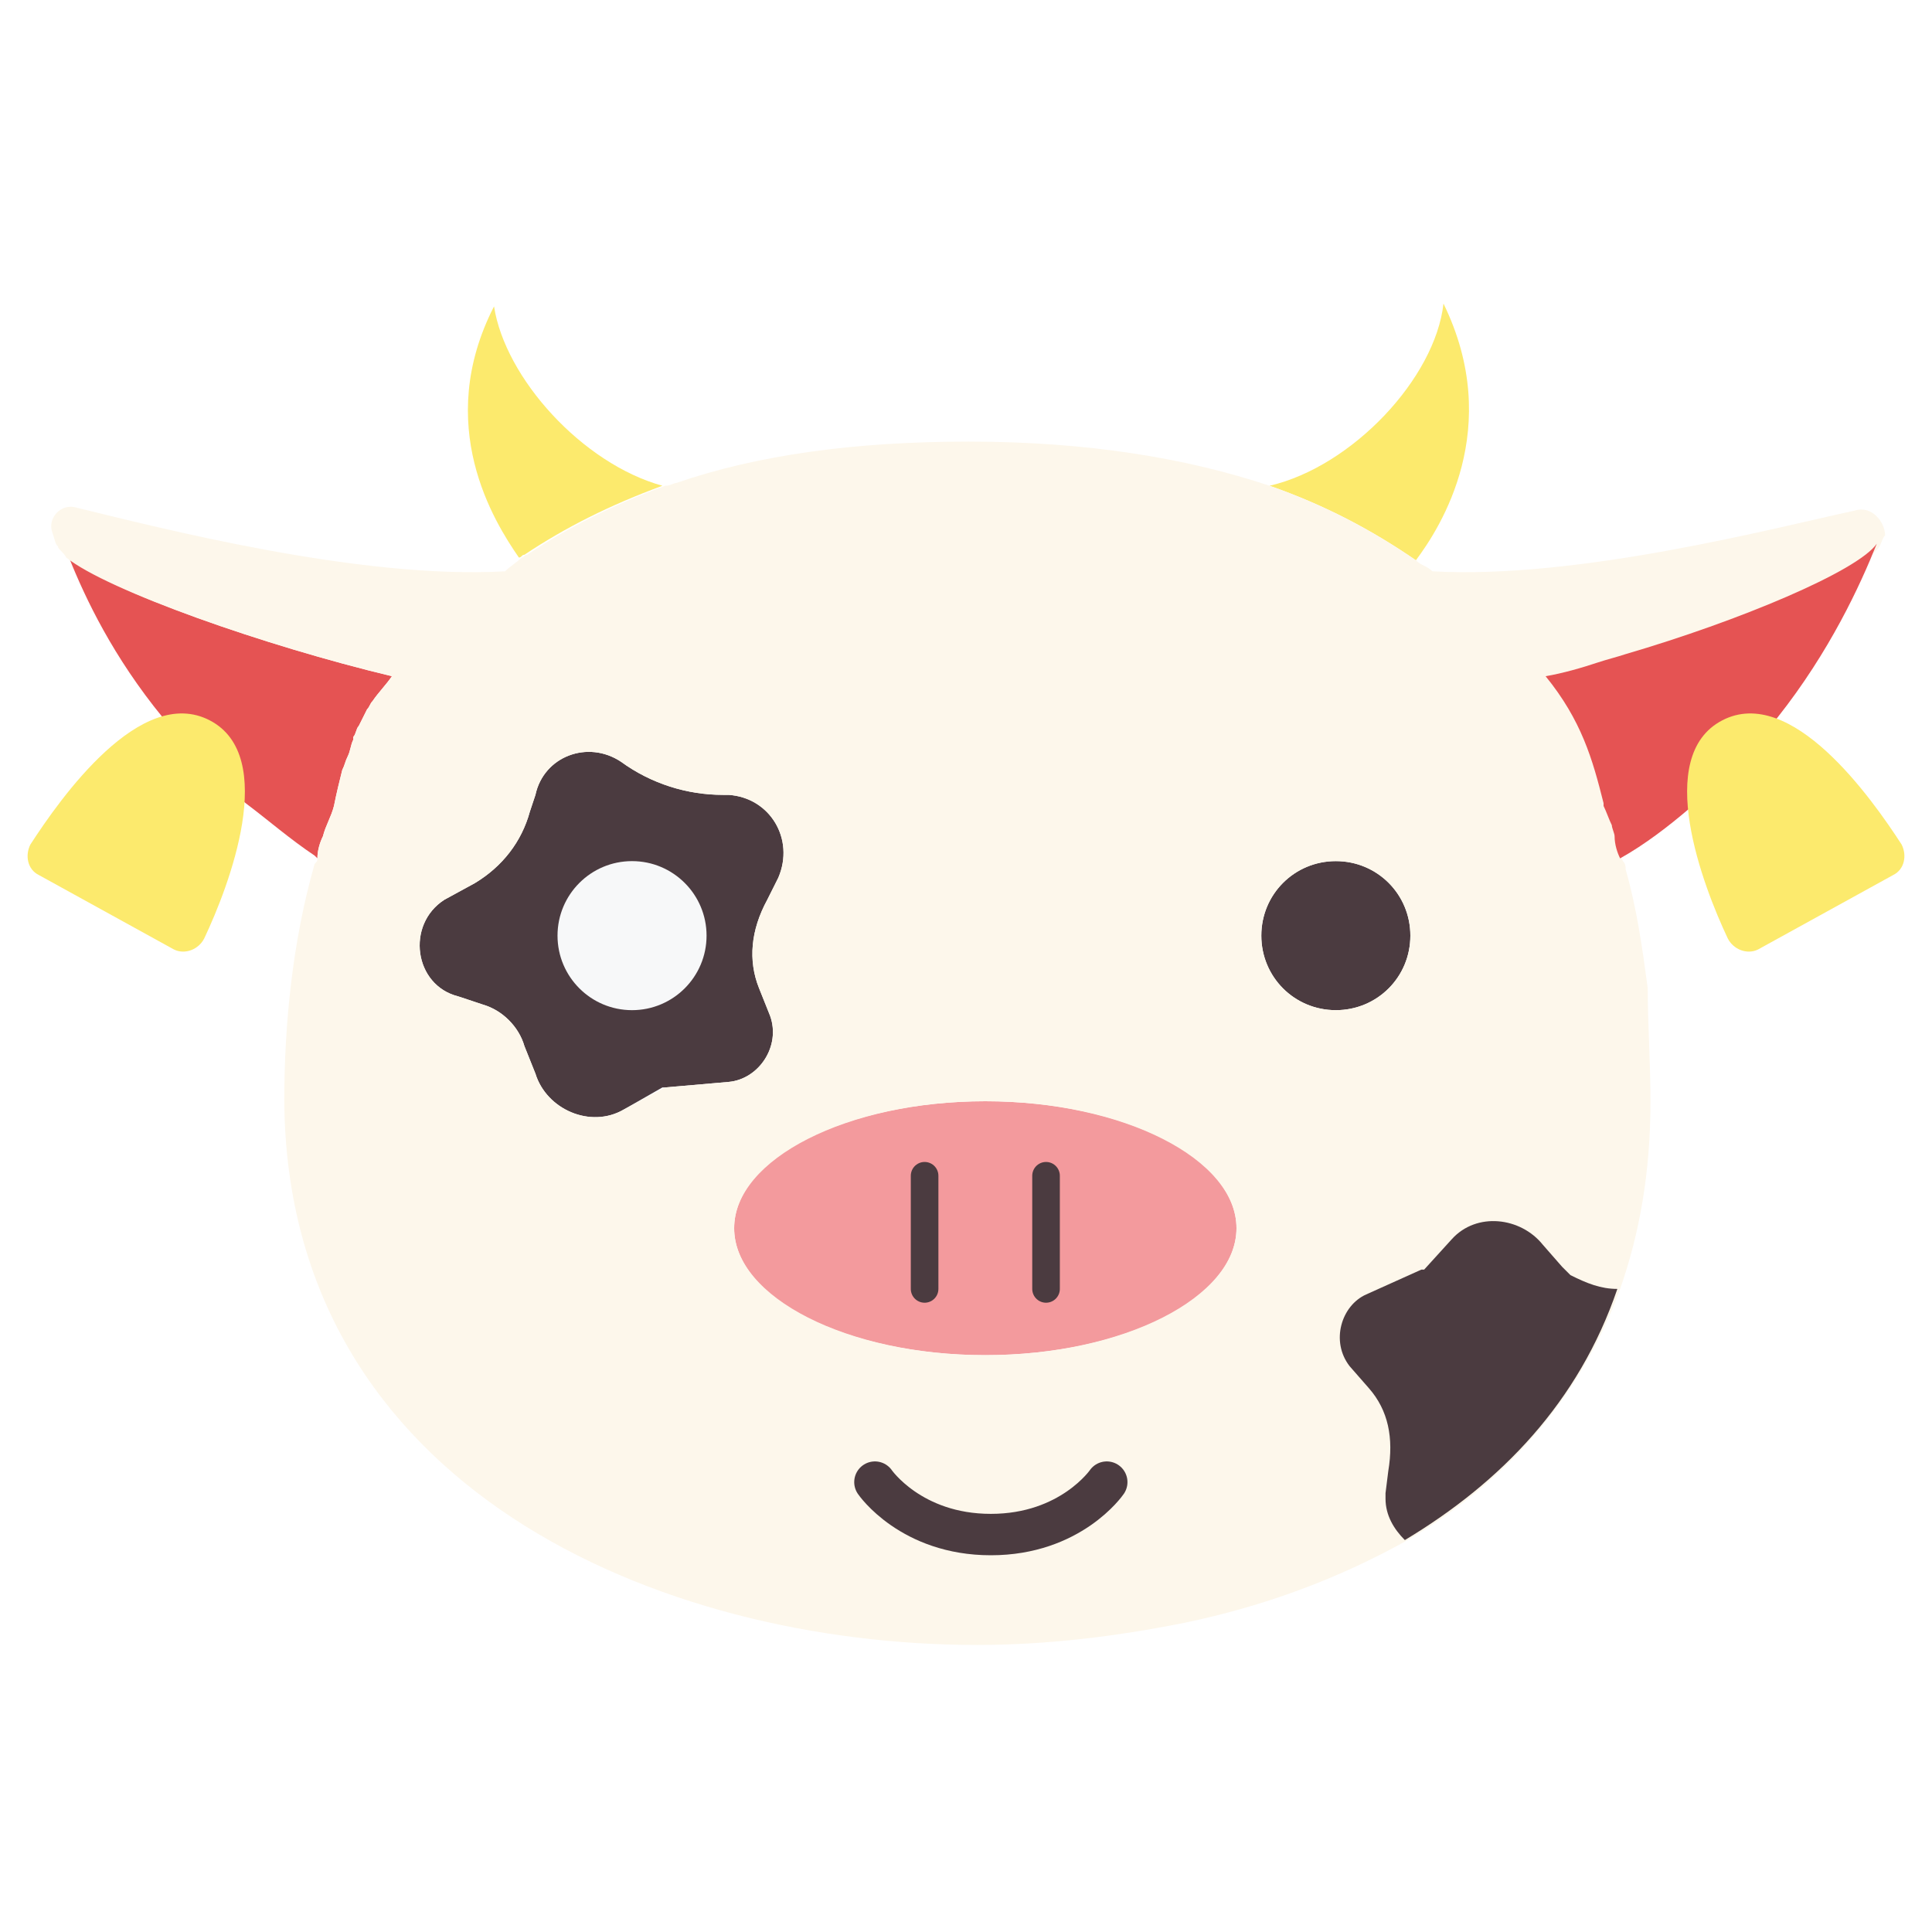
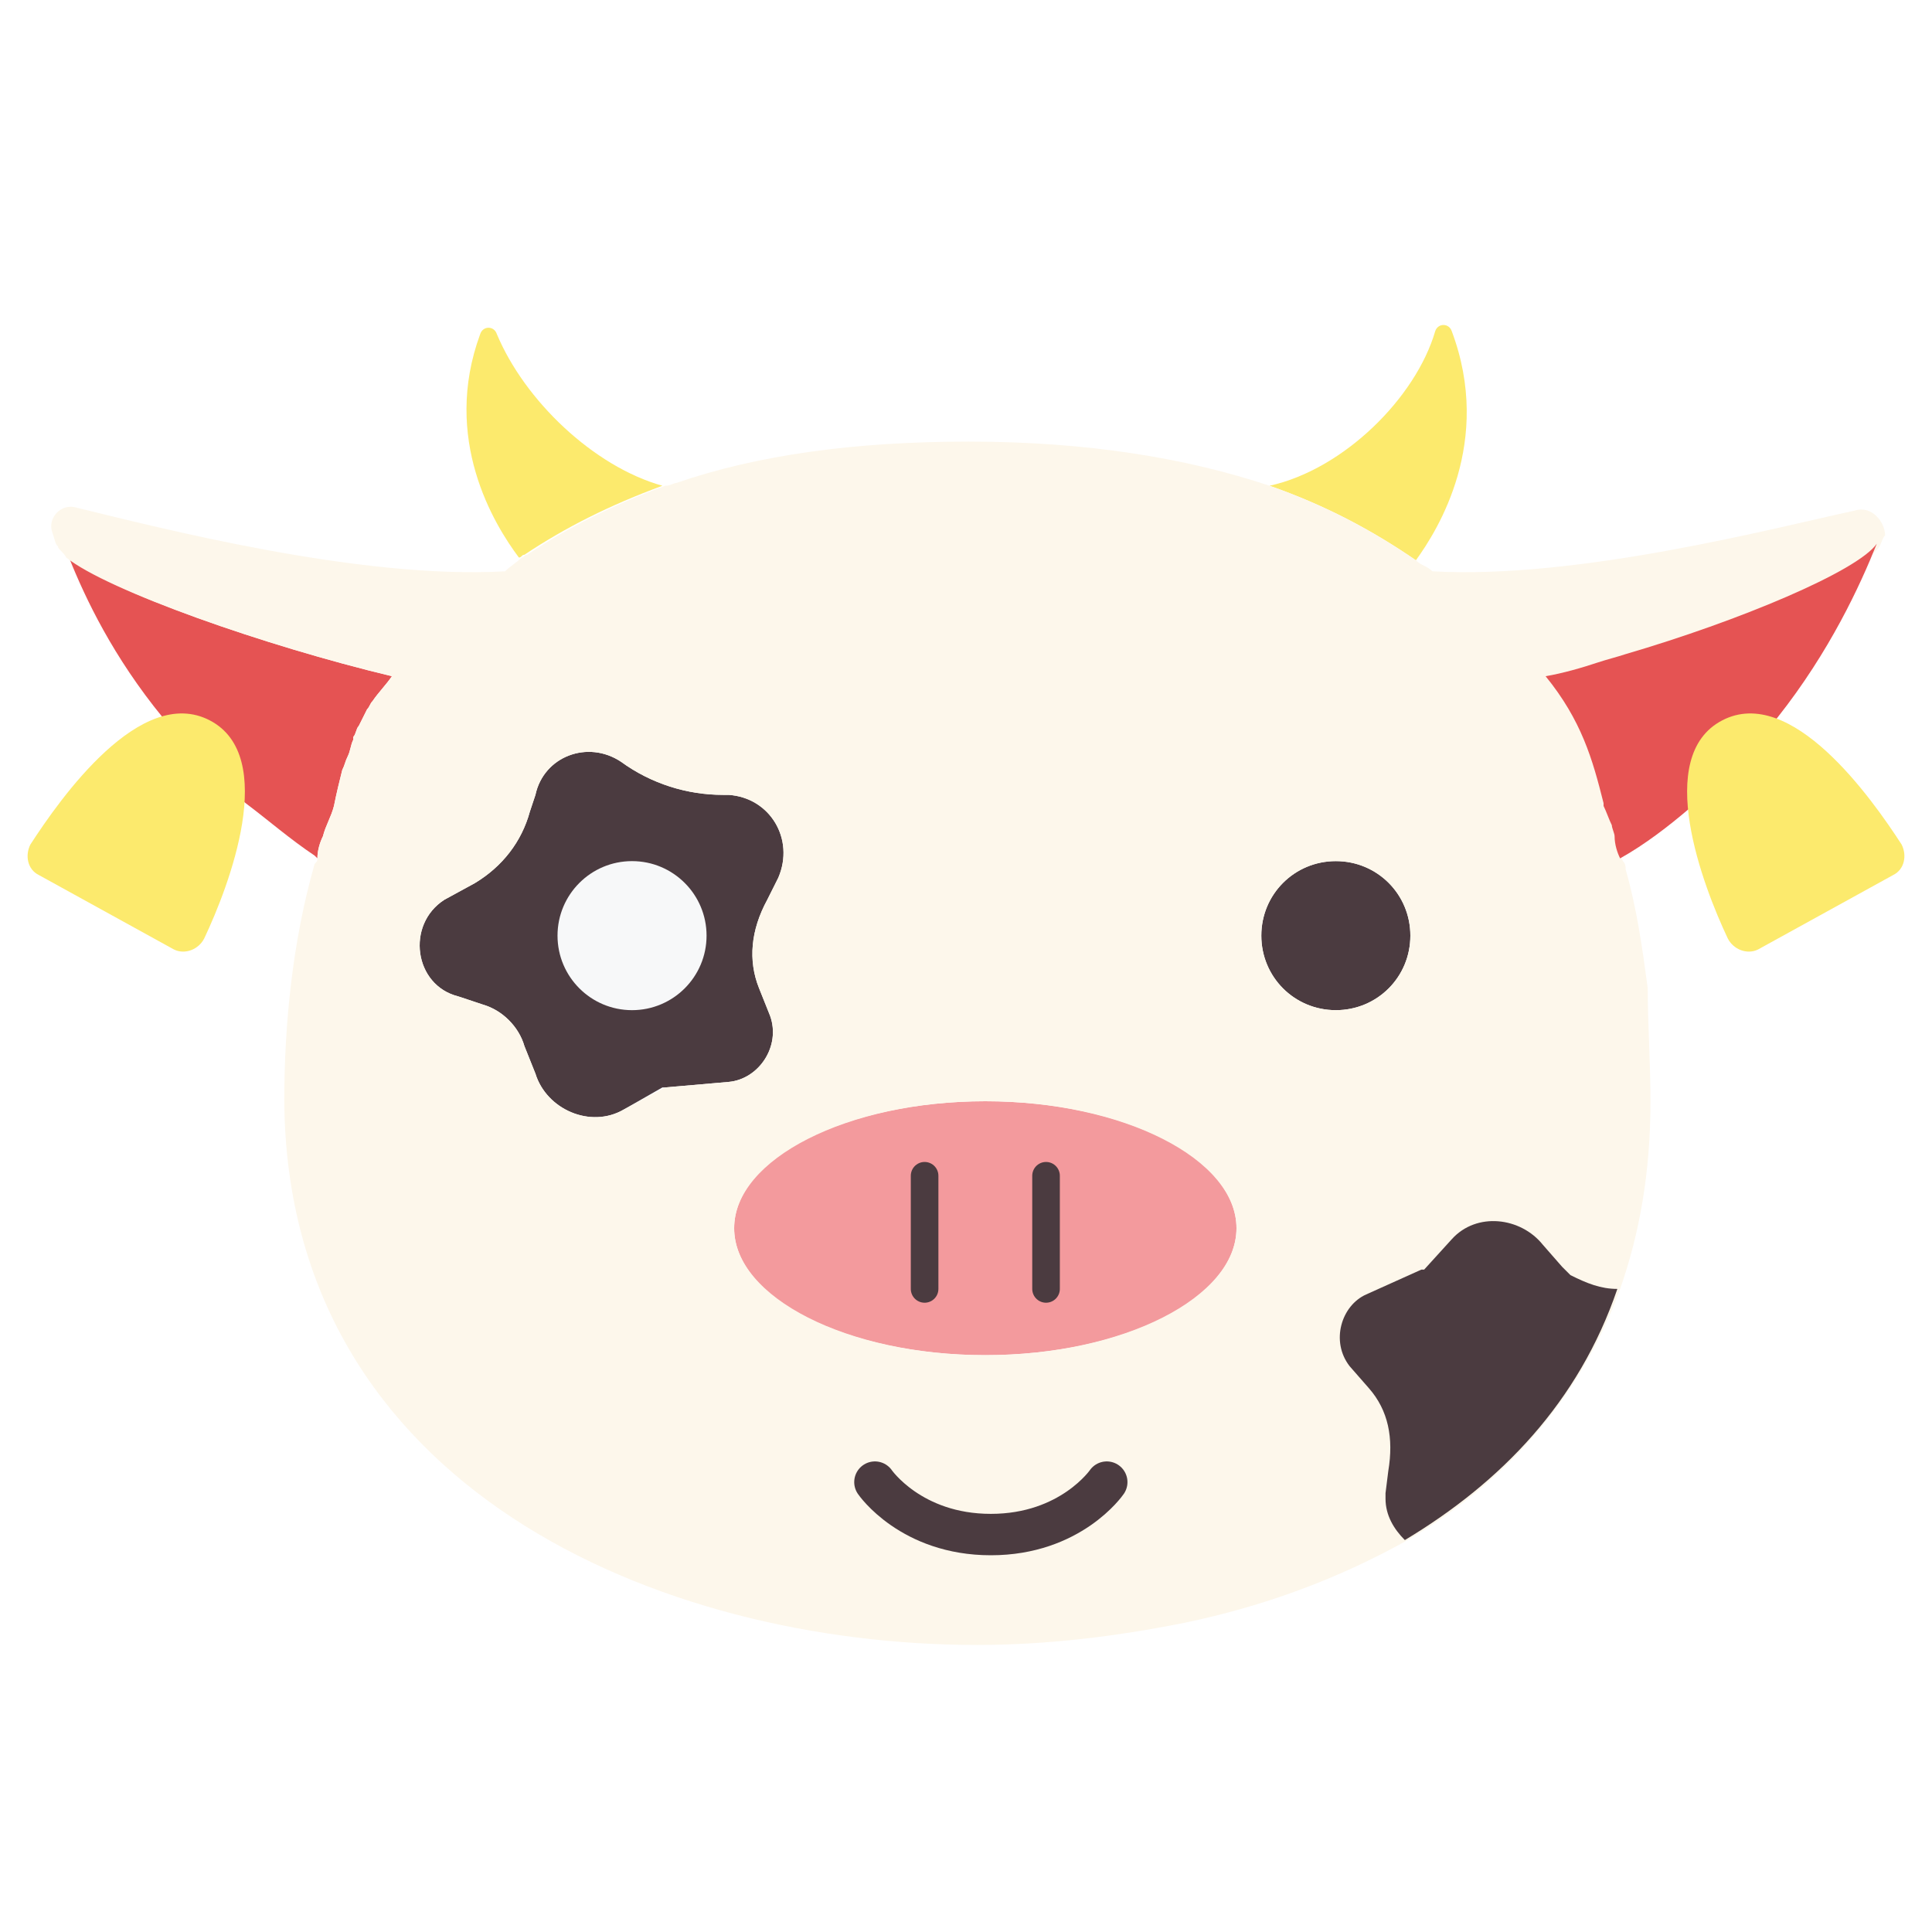
<svg xmlns="http://www.w3.org/2000/svg" version="1.1" x="0px" y="0px" viewBox="0 0 70 70" style="enable-background:new 0 0 70 70;" xml:space="preserve">
  <style type="text/css">
	.st0{fill:#FFEAEC;}
	.st1{fill:none;}
	.st2{fill:#FDF7EB;}
	.st3{fill:#E55353;}
	.st4{fill:#F39A9D;}
	.st5{fill:none;stroke:#4B3B40;stroke-linecap:round;stroke-miterlimit:10;}
	.st6{fill:#4B3B40;}
	.st7{fill:#F7F8F9;}
	.st8{fill:none;stroke:#000000;stroke-linecap:round;stroke-miterlimit:10;}
	.st9{fill:#FCEA6D;}
	.st10{fill:none;stroke:#4B3B40;stroke-width:1.5;stroke-linecap:round;stroke-miterlimit:10;}
</style>
  <g id="Layer_2">
</g>
  <g id="Layer_1">
    <g>
      <path class="st0" d="M18.3,20.7c-0.1,0.1-0.2,0.1-0.3,0.2C18.1,20.8,18.2,20.8,18.3,20.7C18.3,20.7,18.3,20.7,18.3,20.7z" />
      <path class="st1" d="M11.3,31.1c0-0.1,0.1-0.2,0.1-0.3l0,0c0,0,0,0,0-0.1" />
      <path class="st2" d="M58.3,30c-0.1-0.2-0.2-0.5-0.3-0.7c0,0,0-0.1,0-0.1C58.2,29.5,58.2,29.7,58.3,30z" />
      <path class="st2" d="M58.7,31.2C58.7,31.2,58.7,31.2,58.7,31.2c-0.1-0.2-0.2-0.5-0.2-0.8C58.6,30.7,58.6,30.9,58.7,31.2z" />
      <path class="st3" d="M14.2,24.5c-0.2,0.3-0.5,0.6-0.7,0.9c-0.1,0.1-0.1,0.2-0.2,0.3c-0.1,0.2-0.2,0.4-0.3,0.6    c-0.1,0.1-0.1,0.3-0.2,0.4c0,0,0,0.1,0,0.1c-0.1,0.2-0.1,0.4-0.2,0.6c-0.1,0.2-0.1,0.3-0.2,0.5c-0.1,0.4-0.2,0.8-0.3,1.3    c0,0,0,0,0,0c-0.1,0.4-0.3,0.7-0.4,1.1c-0.1,0.2-0.2,0.5-0.2,0.8c0,0-0.1-0.1-0.1-0.1c-0.9-0.6-1.7-1.3-2.5-1.9    c-1.2-1-2.2-2.1-3-3.1c-1.8-2.2-2.8-4.3-3.4-5.8C3.9,21.4,9.6,23.4,14.2,24.5z" />
      <path class="st1" d="M58.7,31.4c0,0-0.1,0-0.1,0.1" />
      <g>
        <ellipse class="st4" cx="35.7" cy="44.5" rx="9.1" ry="4.6" />
        <g>
          <line class="st5" x1="33.5" y1="42.6" x2="33.5" y2="46.7" />
          <line class="st5" x1="37.9" y1="42.6" x2="37.9" y2="46.7" />
        </g>
      </g>
      <path class="st6" d="M27.8,32.6c-0.6,1.1-0.7,2.2-0.3,3.2l0.4,1c0.4,1.1-0.4,2.3-1.5,2.4l-2.3,0.2H24l-1.4,0.8    c-1.2,0.7-2.8,0-3.2-1.3l-0.4-1c-0.2-0.7-0.8-1.3-1.5-1.5l-0.9-0.3c-1.6-0.4-1.9-2.6-0.5-3.5l1.1-0.6c1-0.6,1.7-1.5,2-2.6l0.2-0.6    c0.3-1.4,1.9-2,3.1-1.2c1.1,0.8,2.4,1.2,3.7,1.2h0.2c1.5,0.1,2.4,1.6,1.8,3L27.8,32.6z" />
      <circle class="st7" cx="22.9" cy="33.9" r="2.7" />
      <path class="st6" d="M51.1,33.9c0,1.5-1.2,2.7-2.7,2.7c-1.5,0-2.7-1.2-2.7-2.7c0-1.5,1.2-2.7,2.7-2.7    C49.9,31.2,51.1,32.4,51.1,33.9z" />
      <path class="st8" d="M31.4,53.5c0,0,1.4,2,4.5,2s4.5-2,4.5-2" />
-       <path class="st9" d="M24,17.6c-1.9,0.7-3.5,1.5-5,2.5c-0.1,0-0.1,0.1-0.2,0.1c-0.9-1.3-3.1-4.8-0.9-9.1    C18.3,13.7,21.1,16.8,24,17.6z" />
-       <path class="st9" d="M51.3,20.3c-1.6-1.1-3.3-2-5.3-2.7c3-0.7,6-3.9,6.3-6.6C54.5,15.5,52.2,19.1,51.3,20.3z" />
+       <path class="st9" d="M24,17.6c-1.9,0.7-3.5,1.5-5,2.5c-0.1,0-0.1,0.1-0.2,0.1c-0.9-1.2-2.8-4.3-1.4-8.1c0.1-0.3,0.5-0.3,0.6,0    C19,14.5,21.5,16.9,24,17.6z" />
+       <path class="st9" d="M51.3,20.3c-1.6-1.1-3.3-2-5.3-2.7c2.7-0.6,5.3-3.2,6-5.6c0.1-0.3,0.5-0.3,0.6,0C54.1,16,52.1,19.2,51.3,20.3    z" />
      <path class="st9" d="M7.6,26.1c-2.5-1.3-5.4,2.8-6.5,4.5C0.9,31,1,31.5,1.4,31.7l4.9,2.7c0.4,0.2,0.9,0,1.1-0.4    C8.3,32.1,10.1,27.4,7.6,26.1z" />
      <path class="st2" d="M67.2,18.5c-2.8,0.6-10,2.5-15.3,2.2h0c-0.2-0.2-0.4-0.2-0.6-0.4c0,0,0,0,0,0c-1.6-1.1-3.3-2-5.3-2.7    c0,0,0,0,0,0c-3-1-6.6-1.6-10.9-1.6c-4.2,0-7.7,0.5-10.6,1.5c-0.1,0-0.2,0.1-0.4,0.1c-1.9,0.7-3.5,1.5-5,2.5    c-0.1,0-0.1,0.1-0.2,0.1c-0.2,0.2-0.4,0.3-0.6,0.5c0,0,0,0,0,0c-0.1,0.1-0.2,0.1-0.3,0.2c0.1-0.1,0.2-0.1,0.3-0.2    C13,21,5.7,19.1,2.8,18.4c-0.6-0.2-1.1,0.4-0.9,0.9C2,19.6,2,19.7,2.1,19.8c0,0.1,0.2,0.2,0.3,0.4c1.5,1.2,7.2,3.2,11.8,4.3    c-0.2,0.3-0.5,0.6-0.7,0.9c-0.1,0.1-0.1,0.2-0.2,0.3c-0.1,0.2-0.2,0.4-0.3,0.6c-0.1,0.1-0.1,0.3-0.2,0.4c0,0,0,0.1,0,0.1    c-0.1,0.2-0.1,0.4-0.2,0.6c-0.1,0.2-0.1,0.3-0.2,0.5c-0.1,0.4-0.2,0.8-0.3,1.3c0,0,0,0,0,0c-0.1,0.4-0.3,0.7-0.4,1.1    c-0.1,0.2-0.2,0.5-0.2,0.8c0,0.1,0,0.1-0.1,0.2c-0.8,2.8-1.1,5.8-1.1,8.6c0.1,14,13.6,19.7,25.1,19.7c2.5,0,5-0.3,7.5-0.8    c2.9-0.6,5.6-1.6,8.1-3c3.4-2,6.2-5,7.7-9.1c0.7-2,1.1-4.2,1.1-6.8c0-1.4-0.1-2.8-0.1-4.1c-0.2-1.5-0.4-2.9-0.8-4.3    c0-0.1,0-0.2-0.1-0.3c0,0,0,0,0,0c-0.1-0.2-0.2-0.5-0.2-0.8c0-0.1-0.1-0.3-0.1-0.4c0,0,0,0,0,0c-0.1-0.2-0.2-0.5-0.3-0.7    c0,0,0-0.1,0-0.1c0,0,0,0,0,0c-0.4-1.6-0.8-3-2.1-4.6c0,0,0,0,0,0c0.6-0.1,1.3-0.3,1.9-0.5c0.3-0.1,0.7-0.2,1-0.3    c4.1-1.2,8.4-3,9.1-4c0,0,0,0,0,0c0.1-0.2,0.1-0.3,0.2-0.4C68.3,18.9,67.8,18.3,67.2,18.5z M24.1,39.4L24.1,39.4l-1.5,0.8    c-1.2,0.7-2.8,0-3.2-1.3l-0.4-1c-0.2-0.7-0.8-1.3-1.5-1.5l-0.9-0.3c-1.6-0.4-1.9-2.6-0.5-3.5l1.1-0.6c1-0.6,1.7-1.5,2-2.6l0.2-0.6    c0.3-1.4,1.9-2,3.1-1.2c1.1,0.8,2.4,1.2,3.7,1.2h0.2c1.5,0.1,2.4,1.6,1.8,3l-0.4,0.8c-0.6,1.1-0.7,2.2-0.3,3.2l0.4,1    c0.4,1.1-0.4,2.3-1.5,2.4L24.1,39.4z M35.7,49.1c-5,0-9.1-2.1-9.1-4.6s4.1-4.6,9.1-4.6c5,0,9.1,2.1,9.1,4.6S40.7,49.1,35.7,49.1z     M48.4,36.6c-1.5,0-2.7-1.2-2.7-2.7c0-1.5,1.2-2.7,2.7-2.7c1.5,0,2.7,1.2,2.7,2.7C51.1,35.4,49.9,36.6,48.4,36.6z" />
      <path class="st2" d="M67.9,19.8C67.9,19.8,67.9,19.9,67.9,19.8c-0.4,1.1-4.8,2.8-9.1,4C63,22.5,67.2,20.8,67.9,19.8z" />
      <path class="st3" d="M68,19.7c-0.6,1.5-1.7,3.9-3.6,6.3c-0.9,1.1-1.9,2.2-3.2,3.3c-0.7,0.6-1.6,1.3-2.5,1.8c0,0,0,0,0,0    c-0.1-0.2-0.2-0.5-0.2-0.8c0-0.1-0.1-0.3-0.1-0.4c0,0,0,0,0,0c-0.1-0.2-0.2-0.5-0.3-0.7c0,0,0-0.1,0-0.1c0,0,0,0,0,0    c-0.4-1.6-0.8-3-2.1-4.6c0.6-0.1,1.3-0.3,1.9-0.5c0.3-0.1,0.7-0.2,1-0.3c4.1-1.2,8.4-3,9.1-4c0,0,0,0,0,0C68,19.8,68,19.7,68,19.7    z" />
      <path class="st9" d="M62.4,26.1c2.5-1.3,5.4,2.8,6.5,4.5c0.2,0.4,0.1,0.9-0.3,1.1l-4.9,2.7c-0.4,0.2-0.9,0-1.1-0.4    C61.7,32.1,59.9,27.4,62.4,26.1z" />
      <path class="st6" d="M58.6,46.7c-1.4,4.1-4.2,7-7.7,9.1c-0.4-0.4-0.7-0.9-0.7-1.5c0-0.1,0-0.1,0-0.2l0.1-0.8c0.2-1.2,0-2.2-0.7-3    l-0.7-0.8c-0.7-0.9-0.3-2.2,0.6-2.6l2-0.9l0.1,0l1-1.1c0.9-1,2.5-0.8,3.3,0.2l0.7,0.8c0.1,0.1,0.2,0.2,0.3,0.3    C57.5,46.5,58,46.7,58.6,46.7L58.6,46.7z" />
      <path class="st10" d="M31.7,53.7c0,0,1.3,1.9,4.2,1.9c2.9,0,4.2-1.9,4.2-1.9" />
    </g>
  </g>
</svg>
